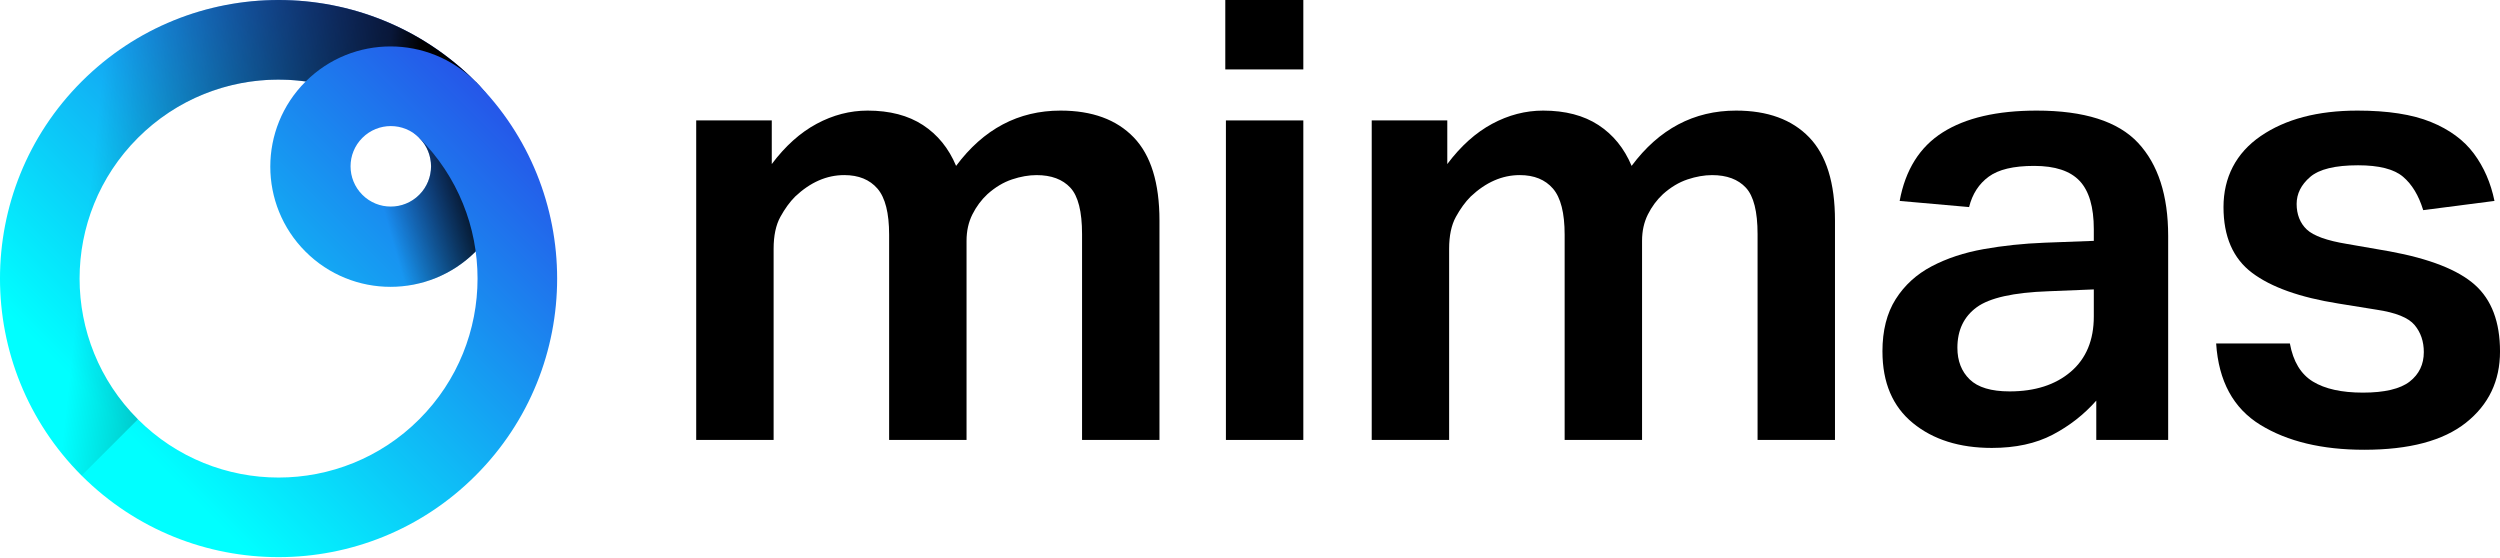
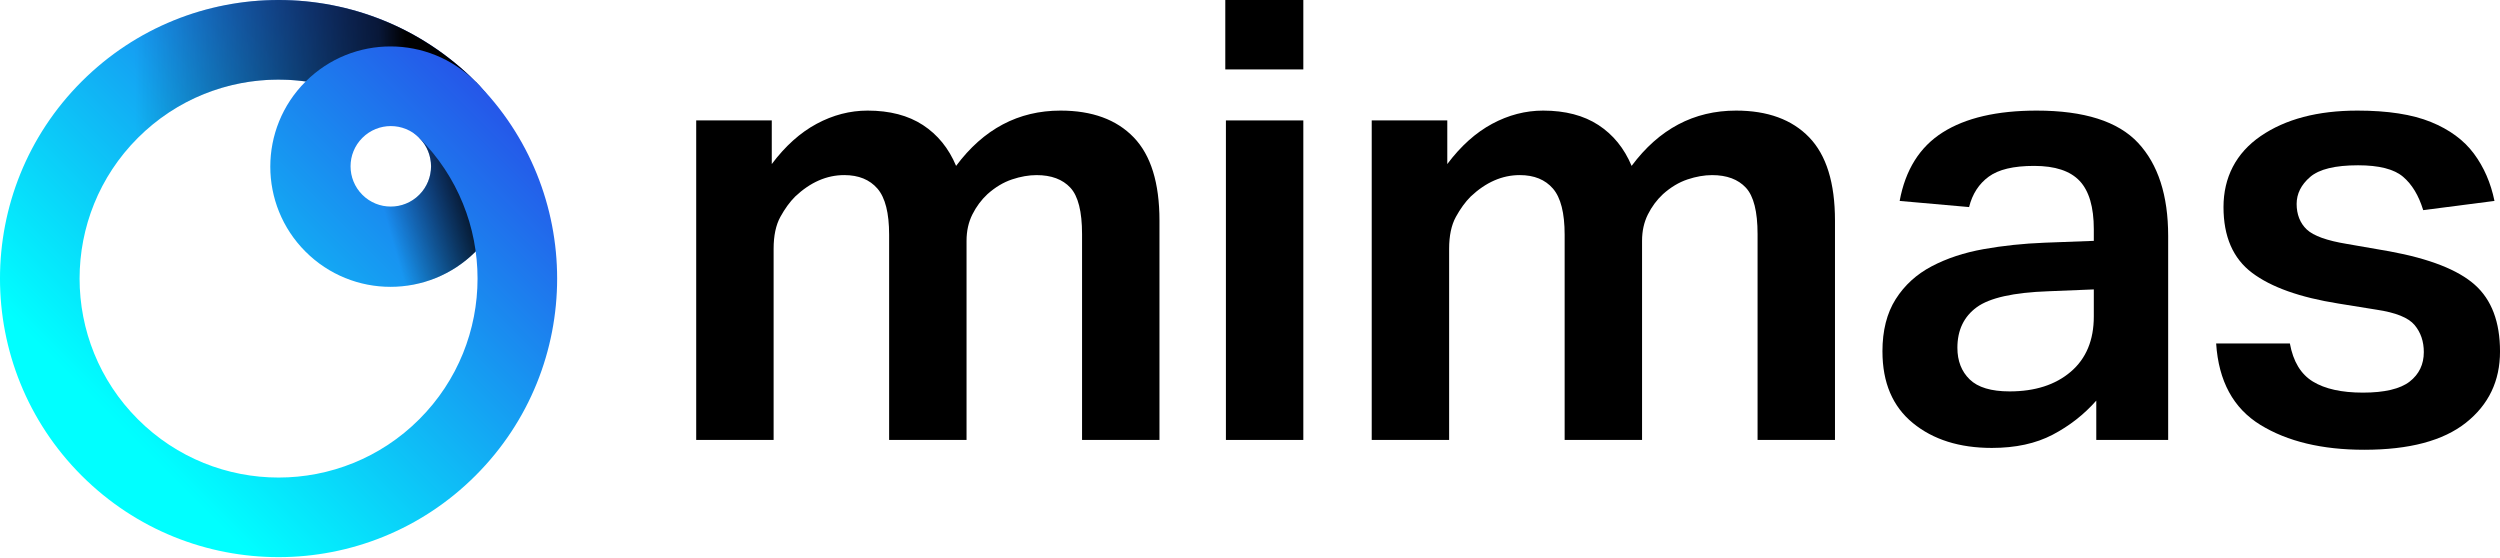
<svg xmlns="http://www.w3.org/2000/svg" xmlns:xlink="http://www.w3.org/1999/xlink" id="Layer_1" data-name="Layer 1" viewBox="0 0 1424.51 317.46">
  <defs>
    <style>
      .cls-1 {
        fill: url(#linear-gradient-2);
      }

      .cls-2 {
        fill: url(#linear-gradient-4);
      }

      .cls-3 {
        fill: url(#linear-gradient-3);
      }

      .cls-4 {
        fill: url(#linear-gradient);
      }
    </style>
    <linearGradient id="linear-gradient" x1="9119.53" y1="11508.28" x2="9119.53" y2="11226.22" gradientTransform="translate(-1419.58 14634) rotate(-135)" gradientUnits="userSpaceOnUse">
      <stop offset="0" stop-color="#2558e9" />
      <stop offset="1" stop-color="aqua" />
    </linearGradient>
    <linearGradient id="linear-gradient-2" x1="9085.13" y1="11467.35" x2="9109.33" y2="11424.2" gradientTransform="translate(-1419.58 14634) rotate(-135)" gradientUnits="userSpaceOnUse">
      <stop offset="0" stop-color="#000" />
      <stop offset=".1" stop-color="#000" stop-opacity=".76" />
      <stop offset="1" stop-color="#000" stop-opacity="0" />
    </linearGradient>
    <linearGradient id="linear-gradient-3" x1="9119.53" y1="11507.92" x2="9119.53" y2="11228.63" xlink:href="#linear-gradient" />
-     <linearGradient id="linear-gradient-4" x1="9045.82" y1="11433.23" x2="9218.11" y2="11294.85" gradientTransform="translate(-1419.58 14634) rotate(-135)" gradientUnits="userSpaceOnUse">
+     <linearGradient id="linear-gradient-4" x1="268.58" y1="153.13" x2="77.84" y2="154.76" gradientUnits="userSpaceOnUse">
      <stop offset=".19" stop-color="#000" />
      <stop offset=".27" stop-color="#000" stop-opacity=".76" />
      <stop offset="1" stop-color="#000" stop-opacity="0" />
    </linearGradient>
  </defs>
  <g>
    <path class="cls-4" d="M174.08,143.38c26.75,26.75,70.11,26.75,96.86,0,26.75-26.75,26.75-70.11,0-96.86-26.75-26.75-70.11-26.75-96.86,0-26.75,26.75-26.75,70.12,0,96.86ZM238.9,78.56c8.96,8.96,8.96,23.48,0,32.43-8.96,8.96-23.48,8.96-32.43,0-8.96-8.96-8.96-23.48,0-32.43,8.96-8.96,23.48-8.96,32.43,0Z" />
    <path class="cls-1" d="M238.9,78.56c8.96,8.96,8.96,23.48,0,32.43-8.96,8.96-23.48,8.96-32.43,0l-32.39,32.39c26.75,26.75,70.11,26.75,96.86,0,26.75-26.75,26.75-70.11,0-96.86l-32.04,32.04Z" />
    <path class="cls-3" d="M46.49,270.97c61.99,61.99,162.49,61.99,224.48,0,61.99-61.99,61.99-162.49,0-224.48-61.99-61.99-162.49-61.99-224.48,0-61.99,61.99-61.99,162.49,0,224.48ZM238.9,78.56c44.28,44.28,44.28,116.06,0,160.34-44.28,44.28-116.06,44.28-160.34,0-44.28-44.28-44.28-116.06,0-160.34,44.28-44.28,116.06-44.28,160.34,0Z" />
    <path class="cls-2" d="M270.94,46.52c-26.71-26.71-70-26.75-96.75-.1-33.93-4.64-69.55,6.07-95.63,32.15-44.28,44.28-44.28,116.06,0,160.34l-32.07,32.07c-61.99-61.99-61.99-162.49,0-224.48,61.99-61.99,162.49-61.99,224.48,0l-.02.02Z" />
  </g>
  <g>
    <path d="M396.7,68.62h43.06v24.86c7.7-10.27,16.22-17.91,25.56-22.93,9.33-5.02,19.02-7.53,29.06-7.53,12.6,0,23.11,2.75,31.51,8.23,8.4,5.49,14.7,13.25,18.9,23.28,15.64-21.01,35.48-31.51,59.52-31.51,17.97,0,31.86,5.08,41.66,15.23,9.8,10.15,14.7,25.97,14.7,47.44v124.99h-44.11v-117.29c0-12.83-2.22-21.65-6.65-26.43-4.44-4.78-10.85-7.18-19.26-7.18-4.44,0-9.1.82-14,2.45-4.9,1.64-9.57,4.44-14,8.4-3.5,3.27-6.36,7.12-8.58,11.55-2.22,4.44-3.33,9.45-3.33,15.05v113.44h-44.11v-116.94c0-12.37-2.22-21.12-6.65-26.26-4.44-5.13-10.74-7.7-18.91-7.7-10.04,0-19.37,4.09-28.01,12.25-3.04,3.04-5.84,6.89-8.4,11.55-2.57,4.67-3.85,10.74-3.85,18.21v108.88h-44.11V68.62Z" />
    <path d="M698.18,0h44.46v39.56h-44.46V0ZM698.53,68.62h44.11v182.06h-44.11V68.62Z" />
    <path d="M781.61,68.62h43.06v24.86c7.7-10.27,16.22-17.91,25.56-22.93,9.33-5.02,19.02-7.53,29.06-7.53,12.6,0,23.11,2.75,31.51,8.23,8.4,5.49,14.7,13.25,18.9,23.28,15.64-21.01,35.48-31.51,59.52-31.51,17.97,0,31.86,5.08,41.66,15.23,9.8,10.15,14.7,25.97,14.7,47.44v124.99h-44.11v-117.29c0-12.83-2.22-21.65-6.65-26.43-4.44-4.78-10.85-7.18-19.26-7.18-4.44,0-9.1.82-14,2.45-4.9,1.64-9.57,4.44-14,8.4-3.5,3.27-6.36,7.12-8.58,11.55-2.22,4.44-3.33,9.45-3.33,15.05v113.44h-44.11v-116.94c0-12.37-2.22-21.12-6.65-26.26-4.44-5.13-10.74-7.7-18.91-7.7-10.04,0-19.37,4.09-28.01,12.25-3.04,3.04-5.84,6.89-8.4,11.55-2.57,4.67-3.85,10.74-3.85,18.21v108.88h-44.11V68.62Z" />
    <path d="M1072.62,200.26c0-11.9,2.51-21.82,7.53-29.76,5.02-7.93,11.84-14.18,20.48-18.73,8.63-4.55,18.5-7.82,29.58-9.8,11.08-1.98,22.7-3.21,34.84-3.68l28.01-1.05v-6.65c0-12.6-2.69-21.76-8.05-27.48-5.37-5.72-14-8.58-25.91-8.58s-20.31,2.05-25.91,6.13c-5.6,4.09-9.34,9.86-11.2,17.33l-39.56-3.5c3.27-17.73,11.43-30.75,24.51-39.04,13.07-8.28,30.92-12.43,53.57-12.43,27.07,0,46.33,6.13,57.77,18.38,11.43,12.25,17.15,29.94,17.15,53.04v116.24h-40.96v-22.41c-7,7.94-15.29,14.41-24.86,19.43-9.57,5.02-21.13,7.53-34.66,7.53-18.44,0-33.44-4.73-44.99-14.18-11.55-9.45-17.33-23.05-17.33-40.79ZM1115.33,198.16c0,7.47,2.33,13.48,7,18.03,4.67,4.55,12.25,6.83,22.76,6.83,14.47,0,26.08-3.73,34.84-11.2,8.75-7.47,13.13-17.97,13.13-31.51v-15.4l-25.91,1.05c-19.84.7-33.44,3.74-40.79,9.1-7.35,5.37-11.03,13.08-11.03,23.11Z" />
    <path d="M1381.1,200.61c0-6.07-1.75-11.2-5.25-15.4-3.5-4.2-10.74-7.12-21.71-8.75l-21.71-3.5c-21.94-3.5-38.34-9.33-49.19-17.51-10.85-8.17-16.28-20.66-16.28-37.46s7.06-30.75,21.18-40.44c14.12-9.68,32.5-14.53,55.14-14.53,17.27,0,31.21,2.16,41.84,6.48,10.62,4.32,18.79,10.33,24.51,18.03,5.72,7.7,9.63,16.69,11.73,26.96l-40.61,5.25c-2.57-8.4-6.42-14.76-11.55-19.08-5.14-4.32-13.65-6.48-25.56-6.48-13.08,0-22.18,2.22-27.31,6.65-5.14,4.44-7.7,9.57-7.7,15.41s1.93,10.91,5.78,14.53c3.85,3.62,11.49,6.36,22.93,8.23l24.16,4.2c22.87,4.2,39.09,10.56,48.67,19.08,9.57,8.52,14.35,21.18,14.35,37.99s-6.48,30.34-19.43,40.61c-12.95,10.27-32.27,15.4-57.94,15.4-24.04,0-43.76-4.73-59.17-14.18-15.41-9.45-23.81-24.91-25.21-46.39h42.01c1.87,10.27,6.24,17.51,13.13,21.71,6.88,4.2,16.39,6.3,28.53,6.3s21.24-2.1,26.61-6.3c5.37-4.2,8.05-9.8,8.05-16.81Z" />
  </g>
</svg>
